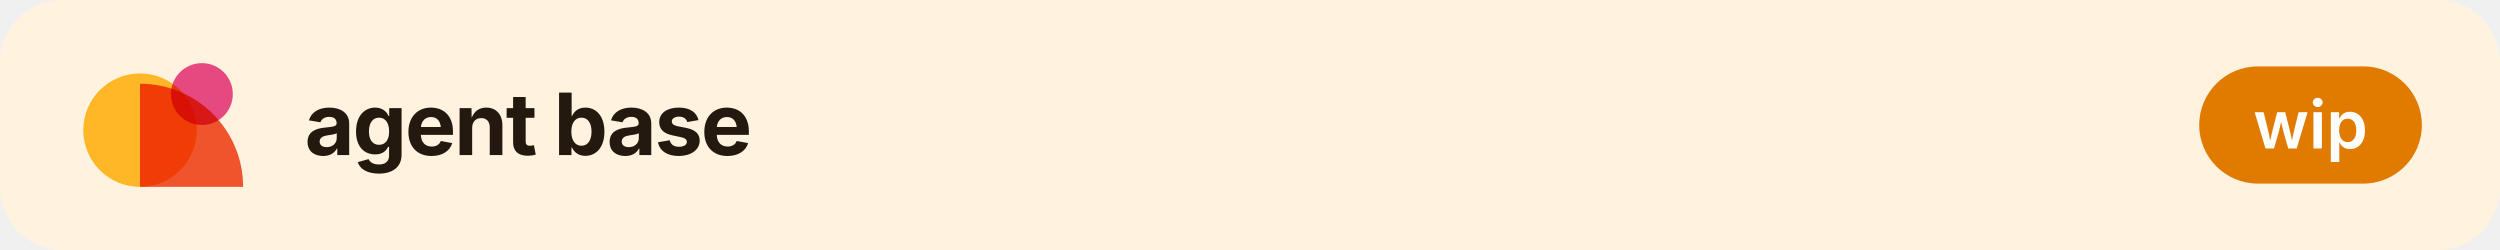
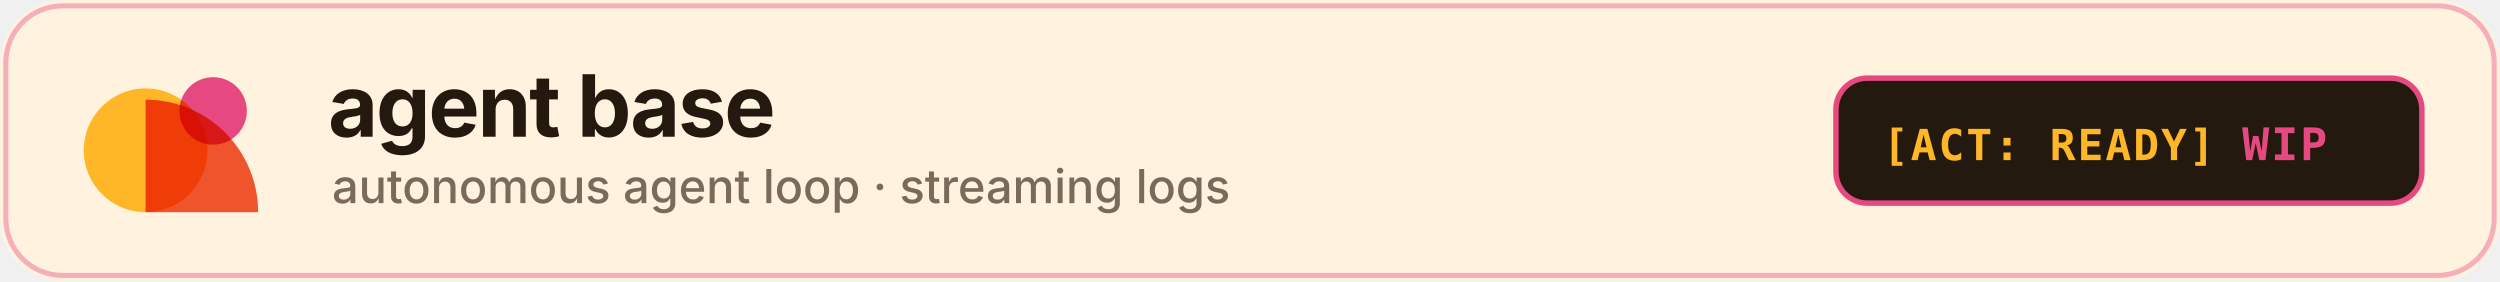
- <svg xmlns="http://www.w3.org/2000/svg" width="640" height="64" viewBox="0 0 640 64" role="img" aria-label="agent base card">
+ <svg xmlns="http://www.w3.org/2000/svg" width="640" height="72" viewBox="0 0 640 72" role="img" aria-label="agent base card">
  <style>
    .bg { fill: #FFF3E0; }
    .t  { font: 700 22px ui-sans-serif, -apple-system, "Segoe UI", sans-serif; fill: #24190f; letter-spacing: -.5px; }
-     .w  { font: 600 17px ui-sans-serif, -apple-system, "Segoe UI", sans-serif; fill: #ffffff; }
+     .sub { font: 500 12px ui-sans-serif, -apple-system, "Segoe UI", sans-serif; fill: #7a6a5c; }
    .m  { mix-blend-mode: multiply; }
+     .card-border { stroke-opacity: 0.4; }
+     .rpg-box { fill: #24190F; }
+     .rpg-act { font: 800 11px ui-monospace, "Cascadia Code", Menlo, monospace; fill: #FFB627; letter-spacing: 0.5px; }
+     .rpg-stat { font: 700 11.5px ui-monospace, "Cascadia Code", Menlo, monospace; fill: #E64980; letter-spacing: 0.5px; }
    @media (prefers-color-scheme: dark) {
      .bg { fill: #2A2119; }
      .t  { fill: #fff4e6; }
+       .sub { fill: #b8a898; }
+       .card-border { stroke-opacity: 0.7; }
+       .rpg-box { fill: #140E0A; }
    }
    @keyframes ag-pulse-1 { 0%, 100% { transform: translateY(0); } 50% { transform: translateY(-2.5px); } }
    @keyframes ag-pulse-2 { 0%, 100% { transform: translateY(0); } 50% { transform: translateY(2px); } }
    .ag-head { animation: ag-pulse-1 2.4s ease-in-out infinite; }
    .ag-base { animation: ag-pulse-2 3s ease-in-out infinite 0.5s; }
    @keyframes badge-pulse {
      0%, 100% { opacity: 0.86; }
      50% { opacity: 1; }
    }
-     .badge-pill {
+     .badge-anim {
      animation: badge-pulse 2.2s ease-in-out infinite;
    }
    @media (prefers-reduced-motion: reduce) {
-       .ag-head, .ag-base, .badge-pill { animation: none !important; }
+       .ag-head, .ag-base, .badge-anim { animation: none !important; }
    }
  </style>
-   <rect class="bg" width="640" height="64" rx="16" />
-   <g transform="translate(20 10.88) scale(0.66)" style="isolation:isolate">
+   <rect class="bg" width="640" height="72" rx="16" />
+   <rect class="card-border" x="1.5" y="1.5" width="637" height="69" rx="14.5" fill="none" stroke="#E64980" stroke-width="1.3" />
+   <g transform="translate(20 14.0) scale(0.72)" style="isolation:isolate">
    <circle class="m ag-base" cx="24" cy="34" r="22" fill="#FFB627" />
    <path class="m ag-body" d="M24 56 V16 A40 40 0 0 1 64 56 Z" fill="#F0542D" />
    <circle class="m ag-head" cx="48" cy="20" r="12" fill="#E64980" />
  </g>
-   <text class="t" x="78" y="39.7">agent base</text>
-   <g class="badge-pill">
-     <rect x="563" y="17.0" width="57" height="30" rx="15.0" fill="#E07B00" />
-     <text class="w" x="591.5" y="38.0" text-anchor="middle">wip</text>
+   <text class="t" x="84" y="35">agent base</text>
+   <text class="sub" x="85" y="52">autonomous agent loop · streaming logs</text>
+   <g transform="translate(470, 20)">
+     <g class="badge-anim">
+       <rect class="rpg-box" width="150" height="32" rx="8" stroke="#E64980" stroke-width="1.4" />
+       <text class="rpg-act" x="12" y="21">[ACT: READY]</text>
+       <text class="rpg-stat" x="104" y="21">WIP</text>
+     </g>
  </g>
</svg>
